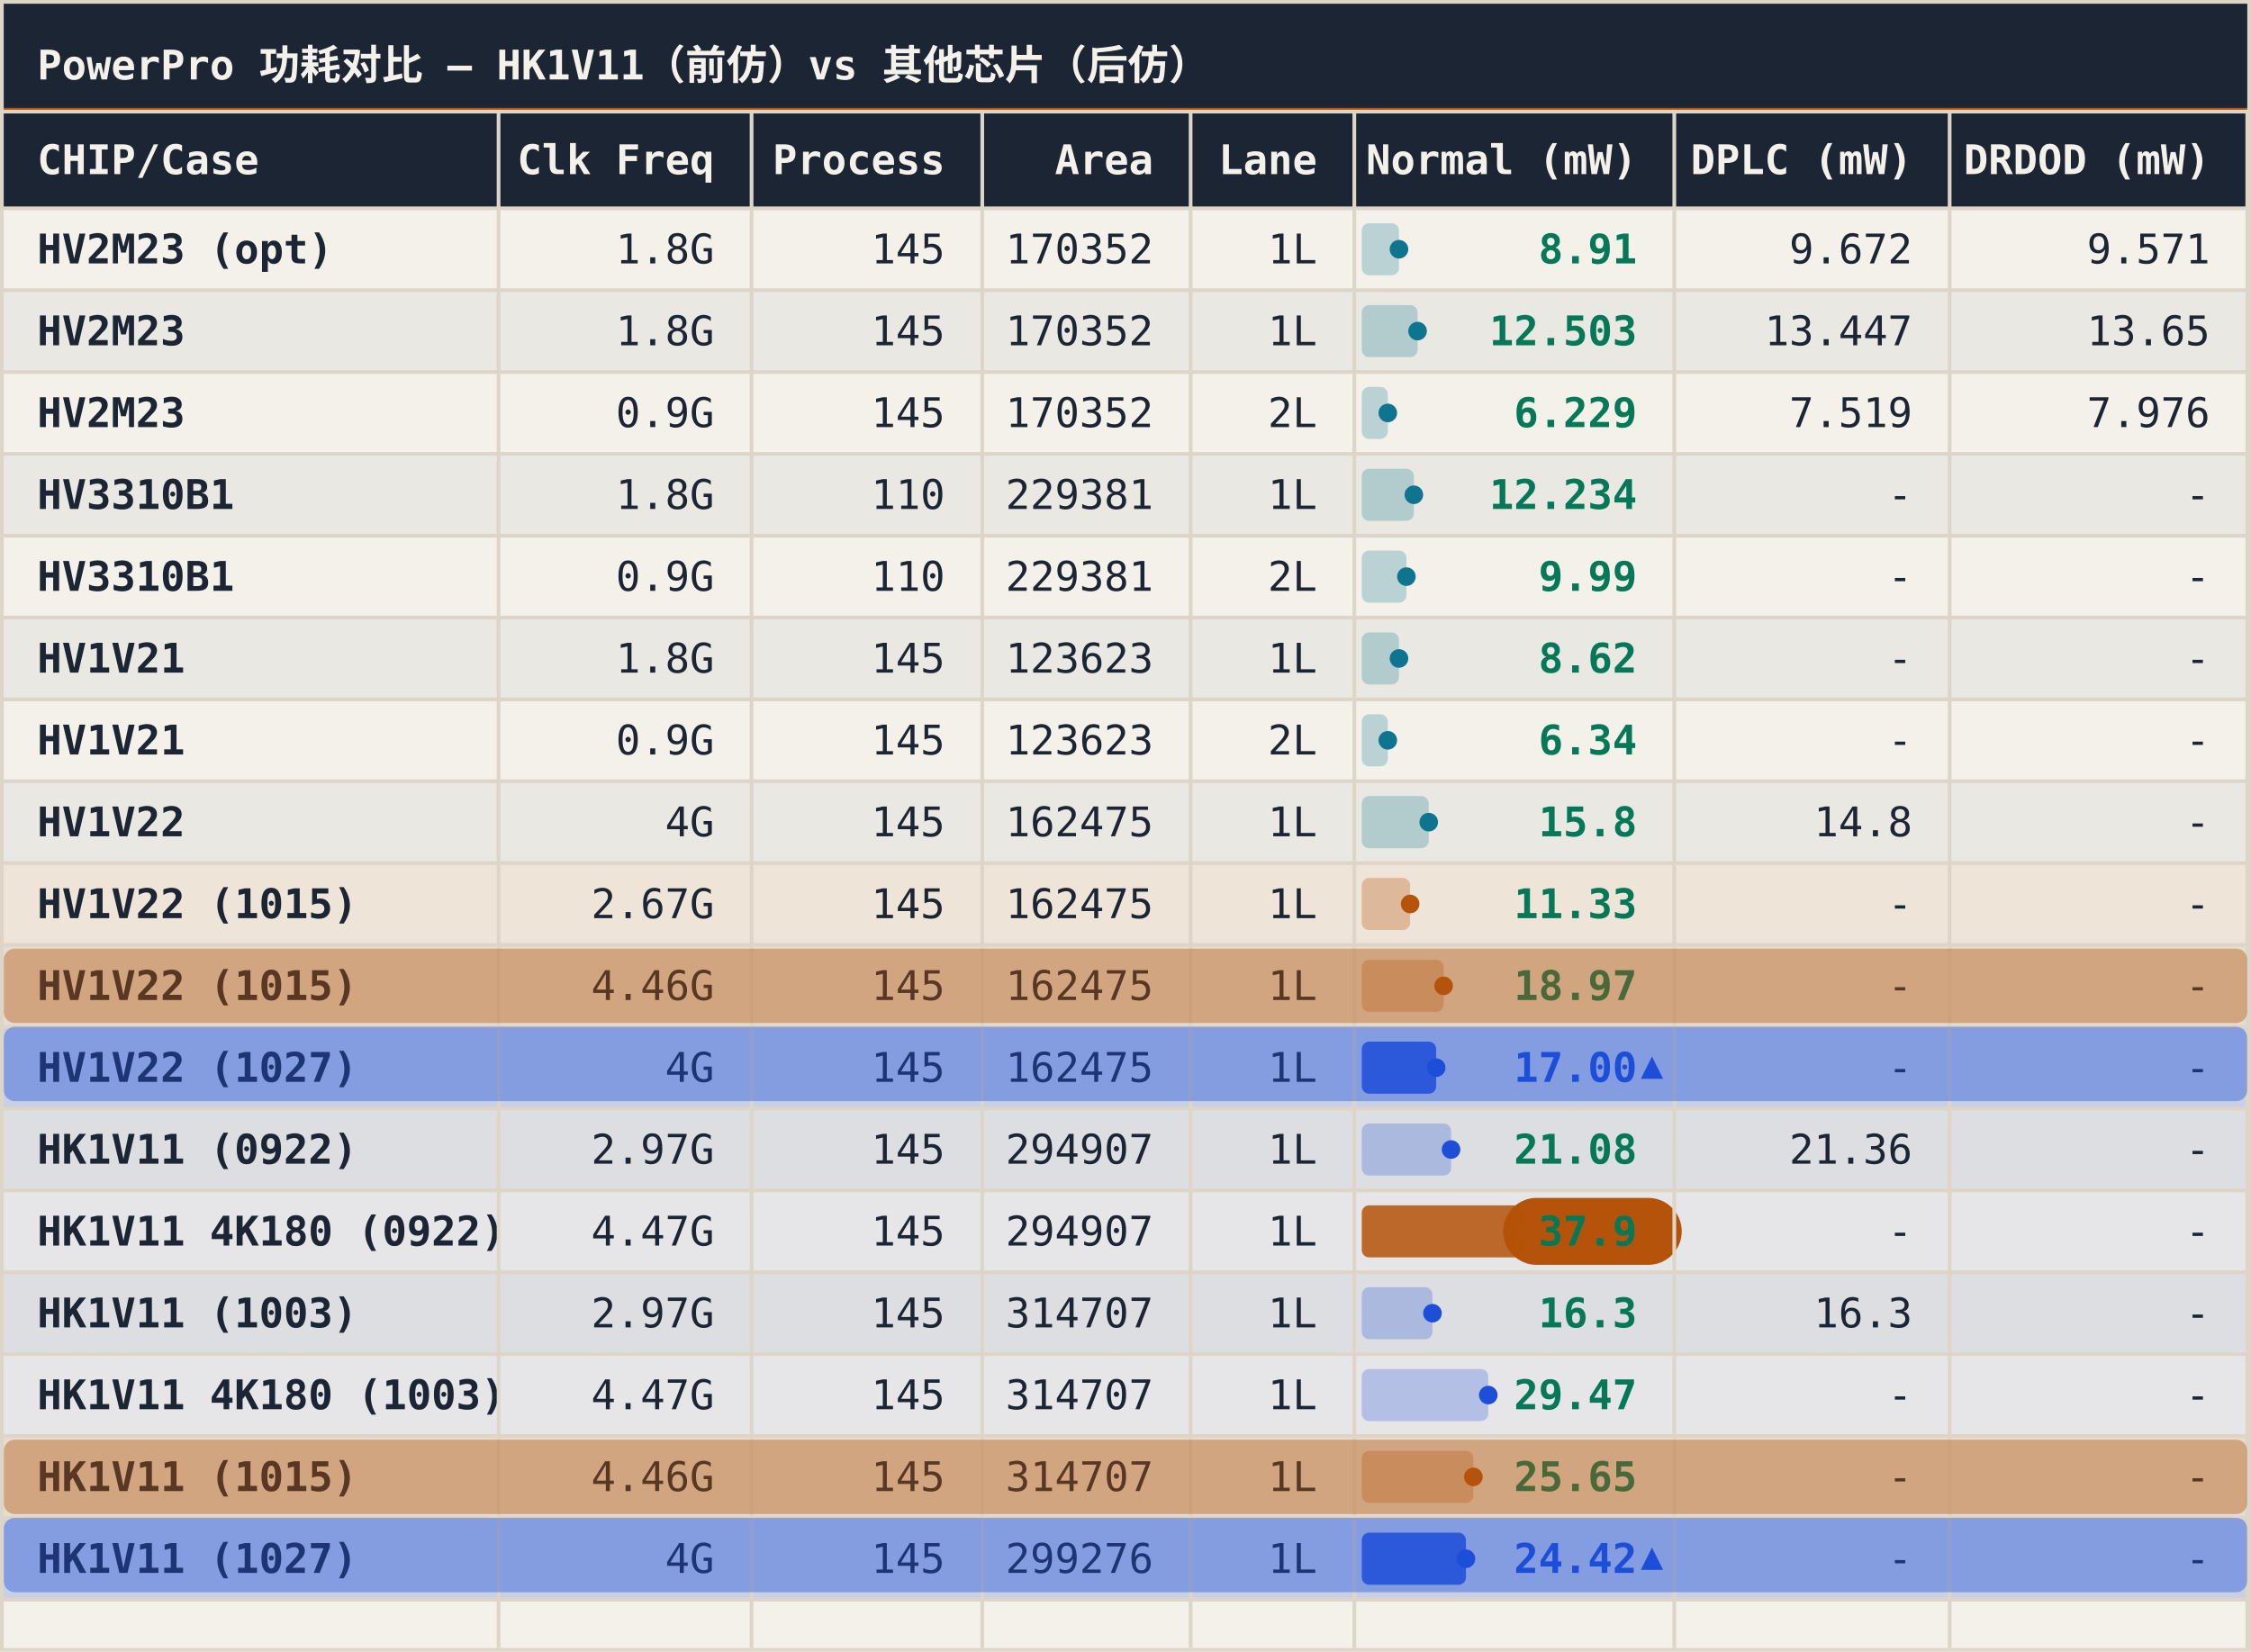
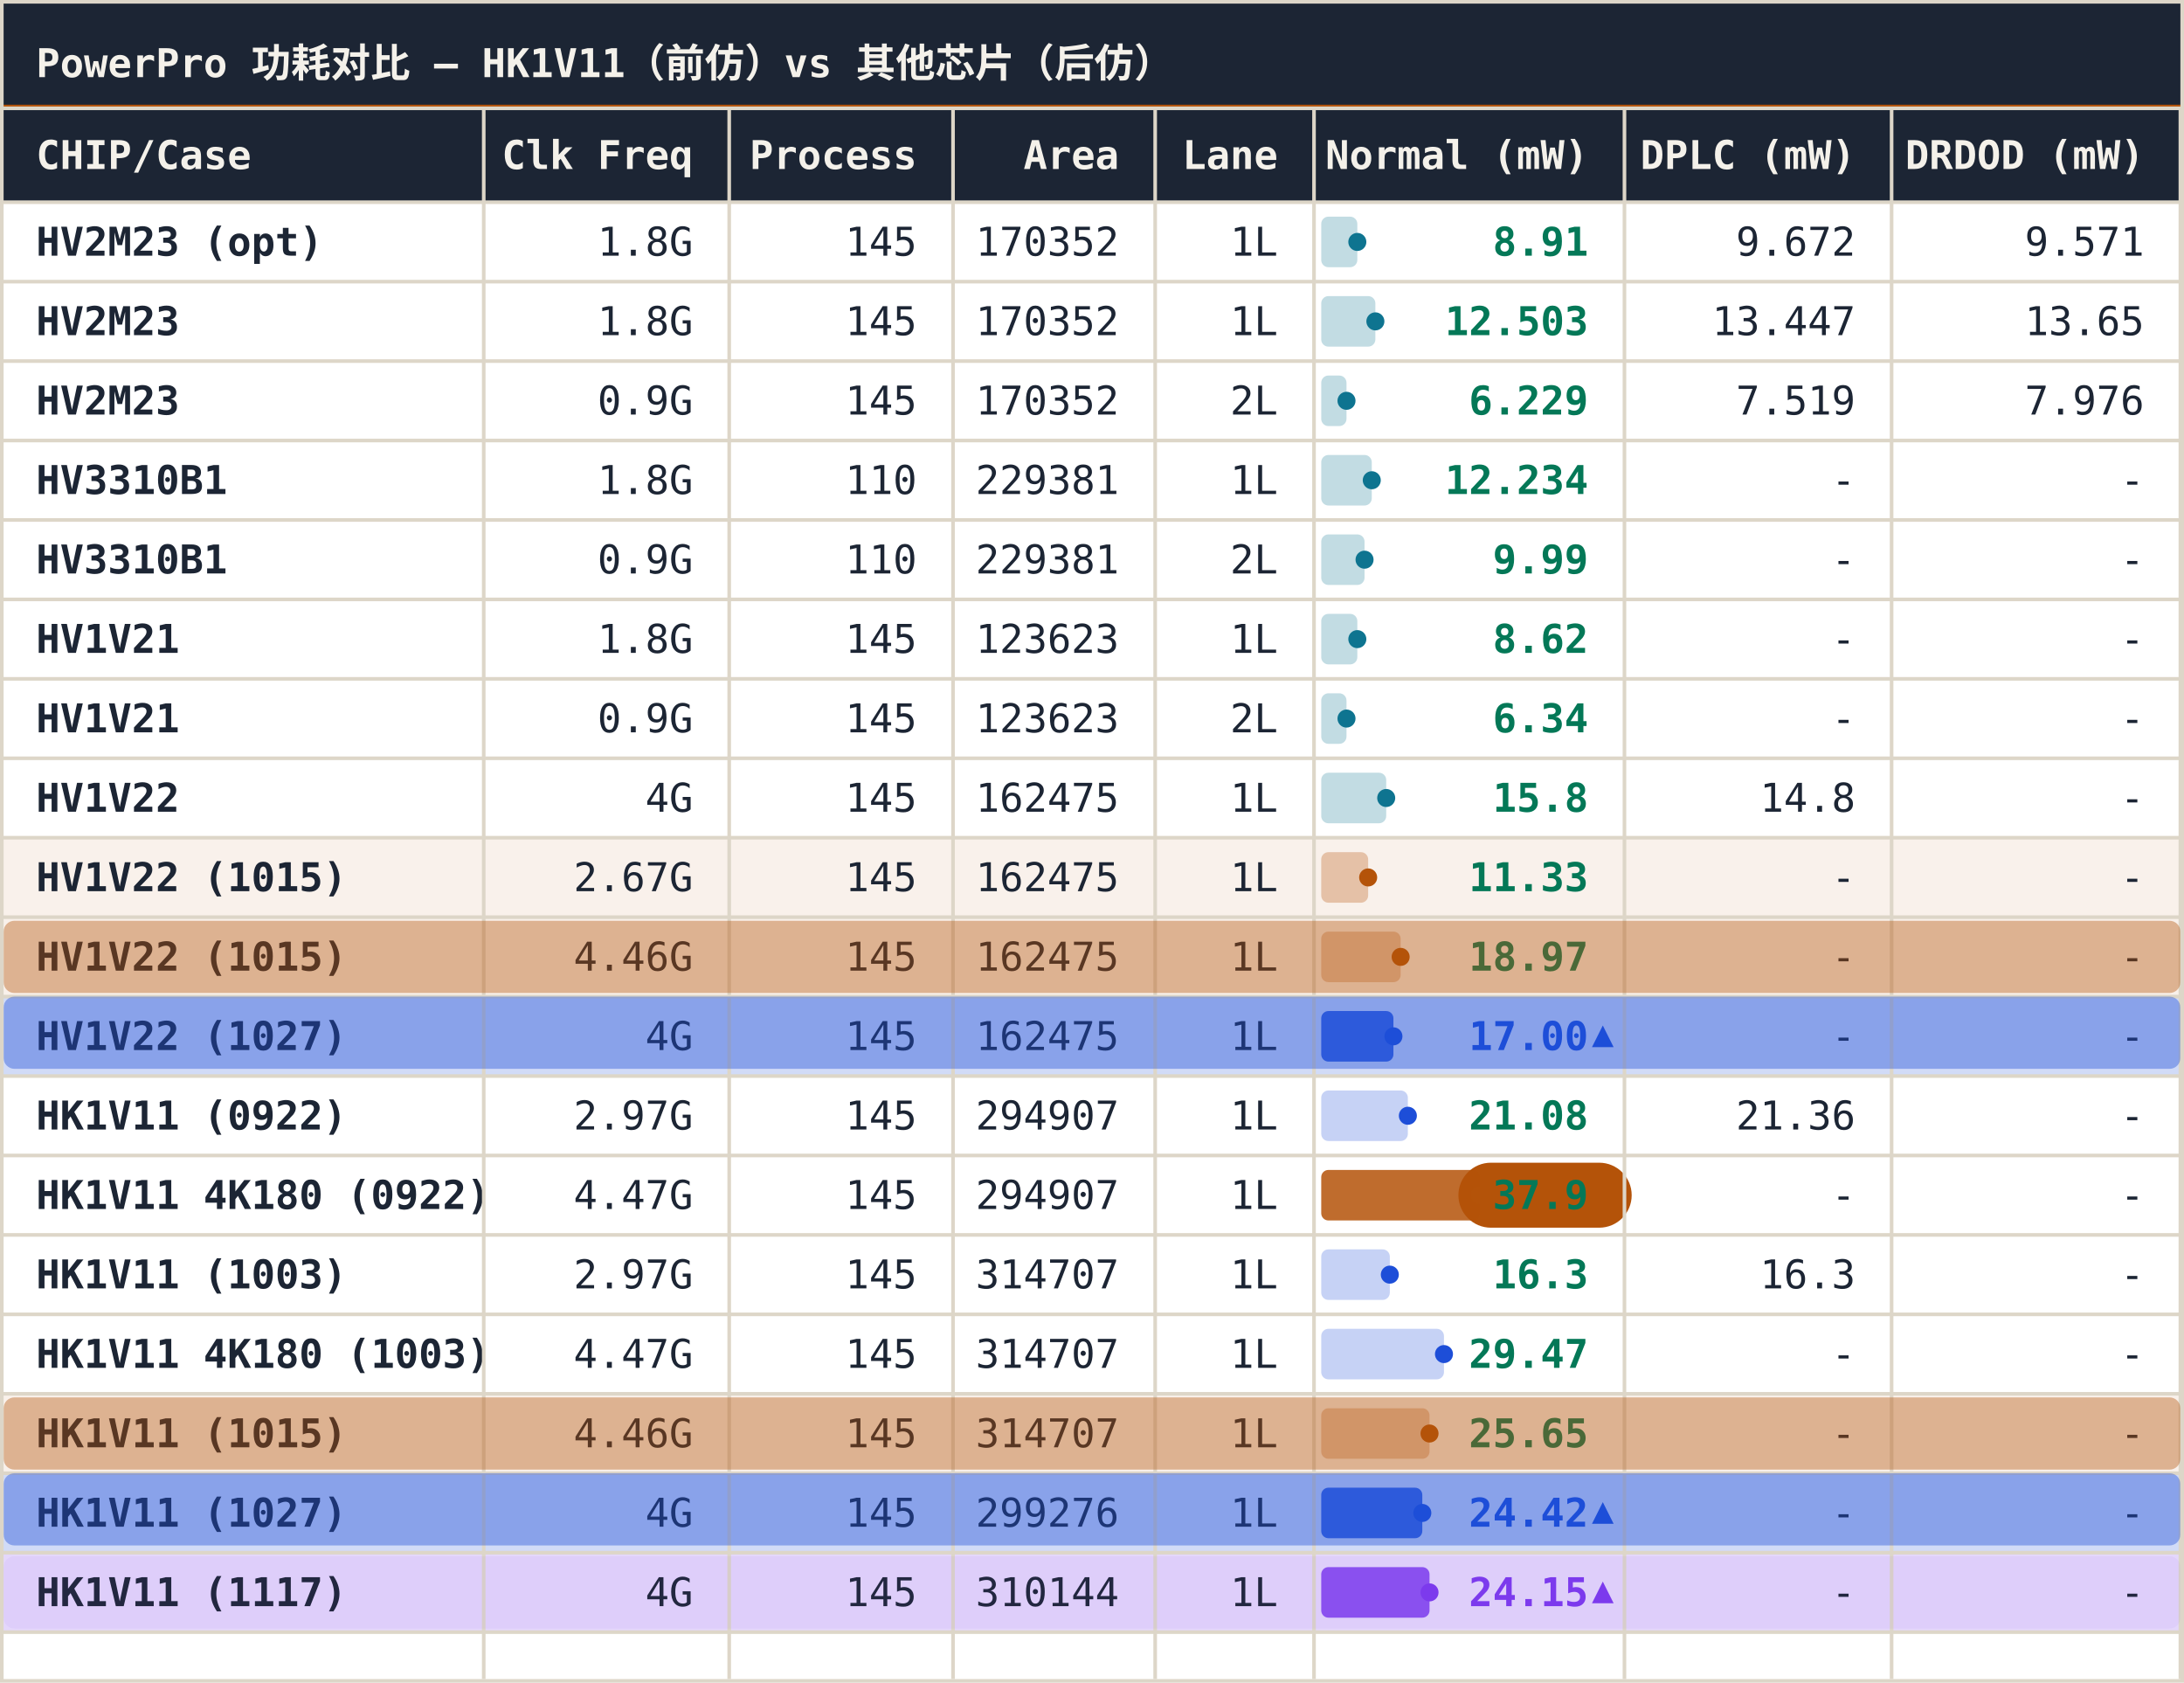
- <svg xmlns="http://www.w3.org/2000/svg" width="605" height="444" viewBox="0 0 605 444">
+ <svg xmlns="http://www.w3.org/2000/svg" width="605" height="466" viewBox="0 0 605 466">
  <style>
text{font-family:ui-monospace,Consolas,monospace,"Microsoft YaHei",sans-serif;font-size:11px;}




.in{}
.bar{transform-box:fill-box;transform-origin:left center;}
.r0{}
.b0{}
.r1{}
.b1{}
.r2{}
.b2{}
.r3{}
.b3{}
.r4{}
.b4{}
.r5{}
.b5{}
.r6{}
.b6{}
.r7{}
.b7{}
.r8{}
.b8{}
.r9{}
.b9{}
.r10{}
.b10{}
.r11{}
.b11{}
.r12{}
.b12{}
.r13{}
.b13{}
.r14{}
.b14{}
.r15{}
.b15{}
.r16{}
.b16{}
+ .r17{}
+ .b17{}
.sweep{transform-box:fill-box;transform-origin:left center;}
.cap{}
.breath{opacity:.4;}
.maxpulse{opacity:1;}

.breath2{opacity:.4;}
+ .breath3{opacity:.4;}
+ .cmpband3{transform-box:fill-box;transform-origin:left center;}

.dot{}
- .d0{}.d1{}.d2{}.d3{}.d4{}.d5{}.d6{}.d7{}.d8{}.d9{}.d10{}.d11{}.d12{}.d13{}.d14{}.d15{}.d16{}
+ .d0{}.d1{}.d2{}.d3{}.d4{}.d5{}.d6{}.d7{}.d8{}.d9{}.d10{}.d11{}.d12{}.d13{}.d14{}.d15{}.d16{}.d17{}

.peakglow{}

@media (prefers-reduced-motion:reduce){*{animation:none!important}}
</style>
  <defs>
    <clipPath id="cCmp">
      <rect x="1" y="255" width="603" height="20" />
      <rect x="1" y="387" width="603" height="20" />
    </clipPath>
    <clipPath id="cCmp2">
      <rect x="1" y="276" width="603" height="20" />
      <rect x="1" y="408" width="603" height="20" />
    </clipPath>
+     <clipPath id="cCmp3">
+       <rect x="1" y="431" width="603" height="20" />
+     </clipPath>
    <clipPath id="cBody">
-       <rect x="0" y="56" width="605" height="374" />
+       <rect x="0" y="56" width="605" height="396" />
    </clipPath>
+     <linearGradient id="gCmp3" x1="0" y1="0" x2="1" y2="0">
+       <stop offset="0" stop-color="#7c3aed" stop-opacity="0" />
+       <stop offset="0.5" stop-color="#7c3aed" stop-opacity="0.25" />
+       <stop offset="1" stop-color="#7c3aed" stop-opacity="0" />
+     </linearGradient>
  </defs>
-   <rect x="0" y="0" width="605" height="444" fill="#f4f1ea" />
+   <rect x="0" y="0" width="605" height="466" fill="#ffffff" />
  <g class="in">
    <rect x="0" y="0" width="605" height="30" fill="#1c2534" />
    <text x="10" y="15.0" dominant-baseline="central" fill="#f4f1ea" font-weight="bold">PowerPro 功耗对比 — HK1V11（前仿）vs 其他芯片（后仿）</text>
    <rect class="sweep" x="0" y="29" width="605" height="2" fill="#b45309" />
    <rect x="0" y="30" width="605" height="26" fill="#1c2534" />
    <text x="10" y="43.0" dominant-baseline="central" fill="#f4f1ea" font-weight="bold">CHIP/Case</text>
    <text x="192" y="43.0" text-anchor="end" dominant-baseline="central" fill="#f4f1ea" font-weight="bold">Clk Freq</text>
    <text x="254" y="43.0" text-anchor="end" dominant-baseline="central" fill="#f4f1ea" font-weight="bold">Process</text>
    <text x="310" y="43.0" text-anchor="end" dominant-baseline="central" fill="#f4f1ea" font-weight="bold">Area</text>
    <text x="354" y="43.0" text-anchor="end" dominant-baseline="central" fill="#f4f1ea" font-weight="bold">Lane</text>
    <text x="440" y="43.0" text-anchor="end" dominant-baseline="central" fill="#f4f1ea" font-weight="bold">Normal (mW)</text>
    <text x="514" y="43.0" text-anchor="end" dominant-baseline="central" fill="#f4f1ea" font-weight="bold">DPLC (mW)</text>
    <text x="594" y="43.0" text-anchor="end" dominant-baseline="central" fill="#f4f1ea" font-weight="bold">DRDOD (mW)</text>
  </g>
  <g class="r0">
    <rect class="bar b0" x="366" y="60" width="10" height="14" rx="2" fill="#0e7490" fill-opacity="0.25" />
    <circle class="dot d0" cx="376" cy="67" r="2.5" fill="#0e7490" />
    <text x="10" y="67.0" dominant-baseline="central" fill="#1c2534" font-weight="bold">HV2M23 (opt)</text>
    <text x="192" y="67.0" text-anchor="end" dominant-baseline="central" fill="#1c2534">1.8G</text>
    <text x="254" y="67.0" text-anchor="end" dominant-baseline="central" fill="#1c2534">145</text>
    <text x="310" y="67.0" text-anchor="end" dominant-baseline="central" fill="#1c2534">170352</text>
    <text x="354" y="67.0" text-anchor="end" dominant-baseline="central" fill="#1c2534">1L</text>
    <text x="440" y="67.0" text-anchor="end" dominant-baseline="central" fill="#047857" font-weight="bold">8.91</text>
    <text x="514" y="67.0" text-anchor="end" dominant-baseline="central" fill="#1c2534">9.672</text>
    <text x="594" y="67.0" text-anchor="end" dominant-baseline="central" fill="#1c2534">9.571</text>
  </g>
  <g class="r1">
-     <rect x="0" y="78" width="605" height="22" fill="#1c2534" fill-opacity="0.045" />
    <rect class="bar b1" x="366" y="82" width="15" height="14" rx="2" fill="#0e7490" fill-opacity="0.25" />
    <circle class="dot d1" cx="381" cy="89" r="2.5" fill="#0e7490" />
    <text x="10" y="89.0" dominant-baseline="central" fill="#1c2534" font-weight="bold">HV2M23</text>
    <text x="192" y="89.0" text-anchor="end" dominant-baseline="central" fill="#1c2534">1.8G</text>
    <text x="254" y="89.0" text-anchor="end" dominant-baseline="central" fill="#1c2534">145</text>
    <text x="310" y="89.0" text-anchor="end" dominant-baseline="central" fill="#1c2534">170352</text>
    <text x="354" y="89.0" text-anchor="end" dominant-baseline="central" fill="#1c2534">1L</text>
    <text x="440" y="89.0" text-anchor="end" dominant-baseline="central" fill="#047857" font-weight="bold">12.503</text>
    <text x="514" y="89.0" text-anchor="end" dominant-baseline="central" fill="#1c2534">13.447</text>
    <text x="594" y="89.0" text-anchor="end" dominant-baseline="central" fill="#1c2534">13.65</text>
  </g>
  <g class="r2">
    <rect class="bar b2" x="366" y="104" width="7" height="14" rx="2" fill="#0e7490" fill-opacity="0.25" />
    <circle class="dot d2" cx="373" cy="111" r="2.5" fill="#0e7490" />
    <text x="10" y="111.0" dominant-baseline="central" fill="#1c2534" font-weight="bold">HV2M23</text>
    <text x="192" y="111.0" text-anchor="end" dominant-baseline="central" fill="#1c2534">0.9G</text>
    <text x="254" y="111.0" text-anchor="end" dominant-baseline="central" fill="#1c2534">145</text>
    <text x="310" y="111.0" text-anchor="end" dominant-baseline="central" fill="#1c2534">170352</text>
    <text x="354" y="111.0" text-anchor="end" dominant-baseline="central" fill="#1c2534">2L</text>
    <text x="440" y="111.0" text-anchor="end" dominant-baseline="central" fill="#047857" font-weight="bold">6.229</text>
    <text x="514" y="111.0" text-anchor="end" dominant-baseline="central" fill="#1c2534">7.519</text>
    <text x="594" y="111.0" text-anchor="end" dominant-baseline="central" fill="#1c2534">7.976</text>
  </g>
  <g class="r3">
-     <rect x="0" y="122" width="605" height="22" fill="#1c2534" fill-opacity="0.045" />
    <rect class="bar b3" x="366" y="126" width="14" height="14" rx="2" fill="#0e7490" fill-opacity="0.25" />
    <circle class="dot d3" cx="380" cy="133" r="2.5" fill="#0e7490" />
    <text x="10" y="133.0" dominant-baseline="central" fill="#1c2534" font-weight="bold">HV3310B1</text>
    <text x="192" y="133.0" text-anchor="end" dominant-baseline="central" fill="#1c2534">1.8G</text>
    <text x="254" y="133.0" text-anchor="end" dominant-baseline="central" fill="#1c2534">110</text>
    <text x="310" y="133.0" text-anchor="end" dominant-baseline="central" fill="#1c2534">229381</text>
    <text x="354" y="133.0" text-anchor="end" dominant-baseline="central" fill="#1c2534">1L</text>
    <text x="440" y="133.0" text-anchor="end" dominant-baseline="central" fill="#047857" font-weight="bold">12.234</text>
    <text x="514" y="133.0" text-anchor="end" dominant-baseline="central" fill="#1c2534">-</text>
    <text x="594" y="133.0" text-anchor="end" dominant-baseline="central" fill="#1c2534">-</text>
  </g>
  <g class="r4">
    <rect class="bar b4" x="366" y="148" width="12" height="14" rx="2" fill="#0e7490" fill-opacity="0.25" />
    <circle class="dot d4" cx="378" cy="155" r="2.5" fill="#0e7490" />
    <text x="10" y="155.0" dominant-baseline="central" fill="#1c2534" font-weight="bold">HV3310B1</text>
    <text x="192" y="155.0" text-anchor="end" dominant-baseline="central" fill="#1c2534">0.9G</text>
    <text x="254" y="155.0" text-anchor="end" dominant-baseline="central" fill="#1c2534">110</text>
    <text x="310" y="155.0" text-anchor="end" dominant-baseline="central" fill="#1c2534">229381</text>
    <text x="354" y="155.0" text-anchor="end" dominant-baseline="central" fill="#1c2534">2L</text>
    <text x="440" y="155.0" text-anchor="end" dominant-baseline="central" fill="#047857" font-weight="bold">9.99</text>
    <text x="514" y="155.0" text-anchor="end" dominant-baseline="central" fill="#1c2534">-</text>
    <text x="594" y="155.0" text-anchor="end" dominant-baseline="central" fill="#1c2534">-</text>
  </g>
  <g class="r5">
-     <rect x="0" y="166" width="605" height="22" fill="#1c2534" fill-opacity="0.045" />
    <rect class="bar b5" x="366" y="170" width="10" height="14" rx="2" fill="#0e7490" fill-opacity="0.25" />
    <circle class="dot d5" cx="376" cy="177" r="2.5" fill="#0e7490" />
    <text x="10" y="177.0" dominant-baseline="central" fill="#1c2534" font-weight="bold">HV1V21</text>
    <text x="192" y="177.0" text-anchor="end" dominant-baseline="central" fill="#1c2534">1.8G</text>
    <text x="254" y="177.0" text-anchor="end" dominant-baseline="central" fill="#1c2534">145</text>
    <text x="310" y="177.0" text-anchor="end" dominant-baseline="central" fill="#1c2534">123623</text>
    <text x="354" y="177.0" text-anchor="end" dominant-baseline="central" fill="#1c2534">1L</text>
    <text x="440" y="177.0" text-anchor="end" dominant-baseline="central" fill="#047857" font-weight="bold">8.62</text>
    <text x="514" y="177.0" text-anchor="end" dominant-baseline="central" fill="#1c2534">-</text>
    <text x="594" y="177.0" text-anchor="end" dominant-baseline="central" fill="#1c2534">-</text>
  </g>
  <g class="r6">
    <rect class="bar b6" x="366" y="192" width="7" height="14" rx="2" fill="#0e7490" fill-opacity="0.25" />
    <circle class="dot d6" cx="373" cy="199" r="2.5" fill="#0e7490" />
    <text x="10" y="199.0" dominant-baseline="central" fill="#1c2534" font-weight="bold">HV1V21</text>
    <text x="192" y="199.0" text-anchor="end" dominant-baseline="central" fill="#1c2534">0.9G</text>
    <text x="254" y="199.0" text-anchor="end" dominant-baseline="central" fill="#1c2534">145</text>
    <text x="310" y="199.0" text-anchor="end" dominant-baseline="central" fill="#1c2534">123623</text>
    <text x="354" y="199.0" text-anchor="end" dominant-baseline="central" fill="#1c2534">2L</text>
    <text x="440" y="199.0" text-anchor="end" dominant-baseline="central" fill="#047857" font-weight="bold">6.34</text>
    <text x="514" y="199.0" text-anchor="end" dominant-baseline="central" fill="#1c2534">-</text>
    <text x="594" y="199.0" text-anchor="end" dominant-baseline="central" fill="#1c2534">-</text>
  </g>
  <g class="r7">
-     <rect x="0" y="210" width="605" height="22" fill="#1c2534" fill-opacity="0.045" />
    <rect class="bar b7" x="366" y="214" width="18" height="14" rx="2" fill="#0e7490" fill-opacity="0.25" />
    <circle class="dot d7" cx="384" cy="221" r="2.5" fill="#0e7490" />
    <text x="10" y="221.0" dominant-baseline="central" fill="#1c2534" font-weight="bold">HV1V22</text>
    <text x="192" y="221.0" text-anchor="end" dominant-baseline="central" fill="#1c2534">4G</text>
    <text x="254" y="221.0" text-anchor="end" dominant-baseline="central" fill="#1c2534">145</text>
    <text x="310" y="221.0" text-anchor="end" dominant-baseline="central" fill="#1c2534">162475</text>
    <text x="354" y="221.0" text-anchor="end" dominant-baseline="central" fill="#1c2534">1L</text>
    <text x="440" y="221.0" text-anchor="end" dominant-baseline="central" fill="#047857" font-weight="bold">15.8</text>
    <text x="514" y="221.0" text-anchor="end" dominant-baseline="central" fill="#1c2534">14.8</text>
    <text x="594" y="221.0" text-anchor="end" dominant-baseline="central" fill="#1c2534">-</text>
  </g>
  <g class="r8">
    <rect x="0" y="232" width="605" height="22" fill="#b45309" fill-opacity="0.08" />
    <rect class="bar b8" x="366" y="236" width="13" height="14" rx="2" fill="#b45309" fill-opacity="0.30" />
    <circle class="dot d8" cx="379" cy="243" r="2.5" fill="#b45309" />
    <text x="10" y="243.0" dominant-baseline="central" fill="#1c2534" font-weight="bold">HV1V22 (1015)</text>
    <text x="192" y="243.0" text-anchor="end" dominant-baseline="central" fill="#1c2534">2.67G</text>
    <text x="254" y="243.0" text-anchor="end" dominant-baseline="central" fill="#1c2534">145</text>
    <text x="310" y="243.0" text-anchor="end" dominant-baseline="central" fill="#1c2534">162475</text>
    <text x="354" y="243.0" text-anchor="end" dominant-baseline="central" fill="#1c2534">1L</text>
    <text x="440" y="243.0" text-anchor="end" dominant-baseline="central" fill="#047857" font-weight="bold">11.33</text>
    <text x="514" y="243.0" text-anchor="end" dominant-baseline="central" fill="#1c2534">-</text>
    <text x="594" y="243.0" text-anchor="end" dominant-baseline="central" fill="#1c2534">-</text>
  </g>
  <g class="r9">
-     <rect x="0" y="254" width="605" height="22" fill="#1c2534" fill-opacity="0.045" />
    <rect x="0" y="254" width="605" height="22" fill="#b45309" fill-opacity="0.08" />
    <rect class="bar b9" x="366" y="258" width="22" height="14" rx="2" fill="#b45309" fill-opacity="0.30" />
    <circle class="dot d9" cx="388" cy="265" r="2.5" fill="#b45309" />
    <text x="10" y="265.0" dominant-baseline="central" fill="#1c2534" font-weight="bold">HV1V22 (1015)</text>
    <text x="192" y="265.0" text-anchor="end" dominant-baseline="central" fill="#1c2534">4.46G</text>
    <text x="254" y="265.0" text-anchor="end" dominant-baseline="central" fill="#1c2534">145</text>
    <text x="310" y="265.0" text-anchor="end" dominant-baseline="central" fill="#1c2534">162475</text>
    <text x="354" y="265.0" text-anchor="end" dominant-baseline="central" fill="#1c2534">1L</text>
    <text x="440" y="265.0" text-anchor="end" dominant-baseline="central" fill="#047857" font-weight="bold">18.97</text>
    <text x="514" y="265.0" text-anchor="end" dominant-baseline="central" fill="#1c2534">-</text>
    <text x="594" y="265.0" text-anchor="end" dominant-baseline="central" fill="#1c2534">-</text>
  </g>
  <g class="r10">
    <rect x="0" y="276" width="605" height="22" fill="#1d4ed8" fill-opacity="0.20" />
    <rect class="bar b10" x="366" y="280" width="20" height="14" rx="2" fill="#1d4ed8" fill-opacity="0.85" />
    <path d="M441 290 L447 290 L444 284 Z" fill="#1d4ed8" />
    <circle class="dot d10" cx="386" cy="287" r="2.5" fill="#1d4ed8" />
    <text x="10" y="287.0" dominant-baseline="central" fill="#1c2534" font-weight="bold">HV1V22 (1027)</text>
    <text x="192" y="287.0" text-anchor="end" dominant-baseline="central" fill="#1c2534">4G</text>
    <text x="254" y="287.0" text-anchor="end" dominant-baseline="central" fill="#1c2534">145</text>
    <text x="310" y="287.0" text-anchor="end" dominant-baseline="central" fill="#1c2534">162475</text>
    <text x="354" y="287.0" text-anchor="end" dominant-baseline="central" fill="#1c2534">1L</text>
    <text x="440" y="287.0" text-anchor="end" dominant-baseline="central" fill="#1d4ed8" font-weight="bold">17.00</text>
    <text x="514" y="287.0" text-anchor="end" dominant-baseline="central" fill="#1c2534">-</text>
    <text x="594" y="287.0" text-anchor="end" dominant-baseline="central" fill="#1c2534">-</text>
  </g>
  <g class="r11">
-     <rect x="0" y="298" width="605" height="22" fill="#1c2534" fill-opacity="0.045" />
-     <rect x="0" y="298" width="605" height="22" fill="#1d4ed8" fill-opacity="0.07" />
    <rect class="bar b11" x="366" y="302" width="24" height="14" rx="2" fill="#1d4ed8" fill-opacity="0.25" />
    <circle class="dot d11" cx="390" cy="309" r="2.5" fill="#1d4ed8" />
    <text x="10" y="309.0" dominant-baseline="central" fill="#1c2534" font-weight="bold">HK1V11 (0922)</text>
    <text x="192" y="309.0" text-anchor="end" dominant-baseline="central" fill="#1c2534">2.97G</text>
    <text x="254" y="309.0" text-anchor="end" dominant-baseline="central" fill="#1c2534">145</text>
    <text x="310" y="309.0" text-anchor="end" dominant-baseline="central" fill="#1c2534">294907</text>
    <text x="354" y="309.0" text-anchor="end" dominant-baseline="central" fill="#1c2534">1L</text>
    <text x="440" y="309.0" text-anchor="end" dominant-baseline="central" fill="#047857" font-weight="bold">21.08</text>
    <text x="514" y="309.0" text-anchor="end" dominant-baseline="central" fill="#1c2534">21.36</text>
    <text x="594" y="309.0" text-anchor="end" dominant-baseline="central" fill="#1c2534">-</text>
  </g>
  <g class="r12">
-     <rect x="0" y="320" width="605" height="22" fill="#1d4ed8" fill-opacity="0.07" />
    <rect class="peakglow" x="404" y="322" width="48" height="18" rx="9" fill="#b45309" />
    <g class="maxpulse">
      <rect class="bar b12" x="366" y="324" width="44" height="14" rx="2" fill="#b45309" fill-opacity="0.85" />
      <path d="M441 334 L447 334 L444 328 Z" fill="#b45309" />
    </g>
    <circle class="dot d12" cx="410" cy="331" r="2.5" fill="#b45309" />
    <text x="10" y="331.0" dominant-baseline="central" fill="#1c2534" font-weight="bold">HK1V11 4K180 (0922)</text>
    <text x="192" y="331.0" text-anchor="end" dominant-baseline="central" fill="#1c2534">4.47G</text>
    <text x="254" y="331.0" text-anchor="end" dominant-baseline="central" fill="#1c2534">145</text>
    <text x="310" y="331.0" text-anchor="end" dominant-baseline="central" fill="#1c2534">294907</text>
    <text x="354" y="331.0" text-anchor="end" dominant-baseline="central" fill="#1c2534">1L</text>
    <text x="440" y="331.0" text-anchor="end" dominant-baseline="central" fill="#047857" font-weight="bold">37.9</text>
    <text x="514" y="331.0" text-anchor="end" dominant-baseline="central" fill="#1c2534">-</text>
    <text x="594" y="331.0" text-anchor="end" dominant-baseline="central" fill="#1c2534">-</text>
  </g>
  <g class="r13">
-     <rect x="0" y="342" width="605" height="22" fill="#1c2534" fill-opacity="0.045" />
-     <rect x="0" y="342" width="605" height="22" fill="#1d4ed8" fill-opacity="0.07" />
    <rect class="bar b13" x="366" y="346" width="19" height="14" rx="2" fill="#1d4ed8" fill-opacity="0.25" />
    <circle class="dot d13" cx="385" cy="353" r="2.5" fill="#1d4ed8" />
    <text x="10" y="353.0" dominant-baseline="central" fill="#1c2534" font-weight="bold">HK1V11 (1003)</text>
    <text x="192" y="353.0" text-anchor="end" dominant-baseline="central" fill="#1c2534">2.97G</text>
    <text x="254" y="353.0" text-anchor="end" dominant-baseline="central" fill="#1c2534">145</text>
    <text x="310" y="353.0" text-anchor="end" dominant-baseline="central" fill="#1c2534">314707</text>
    <text x="354" y="353.0" text-anchor="end" dominant-baseline="central" fill="#1c2534">1L</text>
    <text x="440" y="353.0" text-anchor="end" dominant-baseline="central" fill="#047857" font-weight="bold">16.3</text>
    <text x="514" y="353.0" text-anchor="end" dominant-baseline="central" fill="#1c2534">16.3</text>
    <text x="594" y="353.0" text-anchor="end" dominant-baseline="central" fill="#1c2534">-</text>
  </g>
  <g class="r14">
-     <rect x="0" y="364" width="605" height="22" fill="#1d4ed8" fill-opacity="0.07" />
    <rect class="bar b14" x="366" y="368" width="34" height="14" rx="2" fill="#1d4ed8" fill-opacity="0.25" />
    <circle class="dot d14" cx="400" cy="375" r="2.5" fill="#1d4ed8" />
    <text x="10" y="375.0" dominant-baseline="central" fill="#1c2534" font-weight="bold">HK1V11 4K180 (1003)</text>
    <text x="192" y="375.0" text-anchor="end" dominant-baseline="central" fill="#1c2534">4.47G</text>
    <text x="254" y="375.0" text-anchor="end" dominant-baseline="central" fill="#1c2534">145</text>
    <text x="310" y="375.0" text-anchor="end" dominant-baseline="central" fill="#1c2534">314707</text>
    <text x="354" y="375.0" text-anchor="end" dominant-baseline="central" fill="#1c2534">1L</text>
    <text x="440" y="375.0" text-anchor="end" dominant-baseline="central" fill="#047857" font-weight="bold">29.47</text>
    <text x="514" y="375.0" text-anchor="end" dominant-baseline="central" fill="#1c2534">-</text>
    <text x="594" y="375.0" text-anchor="end" dominant-baseline="central" fill="#1c2534">-</text>
  </g>
  <g class="r15">
-     <rect x="0" y="386" width="605" height="22" fill="#1c2534" fill-opacity="0.045" />
    <rect x="0" y="386" width="605" height="22" fill="#b45309" fill-opacity="0.08" />
    <rect class="bar b15" x="366" y="390" width="30" height="14" rx="2" fill="#b45309" fill-opacity="0.30" />
    <circle class="dot d15" cx="396" cy="397" r="2.5" fill="#b45309" />
    <text x="10" y="397.0" dominant-baseline="central" fill="#1c2534" font-weight="bold">HK1V11 (1015)</text>
    <text x="192" y="397.0" text-anchor="end" dominant-baseline="central" fill="#1c2534">4.46G</text>
    <text x="254" y="397.0" text-anchor="end" dominant-baseline="central" fill="#1c2534">145</text>
    <text x="310" y="397.0" text-anchor="end" dominant-baseline="central" fill="#1c2534">314707</text>
    <text x="354" y="397.0" text-anchor="end" dominant-baseline="central" fill="#1c2534">1L</text>
    <text x="440" y="397.0" text-anchor="end" dominant-baseline="central" fill="#047857" font-weight="bold">25.65</text>
    <text x="514" y="397.0" text-anchor="end" dominant-baseline="central" fill="#1c2534">-</text>
    <text x="594" y="397.0" text-anchor="end" dominant-baseline="central" fill="#1c2534">-</text>
  </g>
  <g class="r16">
    <rect x="0" y="408" width="605" height="22" fill="#1d4ed8" fill-opacity="0.20" />
    <rect class="bar b16" x="366" y="412" width="28" height="14" rx="2" fill="#1d4ed8" fill-opacity="0.85" />
    <path d="M441 422 L447 422 L444 416 Z" fill="#1d4ed8" />
    <circle class="dot d16" cx="394" cy="419" r="2.5" fill="#1d4ed8" />
    <text x="10" y="419.0" dominant-baseline="central" fill="#1c2534" font-weight="bold">HK1V11 (1027)</text>
    <text x="192" y="419.0" text-anchor="end" dominant-baseline="central" fill="#1c2534">4G</text>
    <text x="254" y="419.0" text-anchor="end" dominant-baseline="central" fill="#1c2534">145</text>
    <text x="310" y="419.0" text-anchor="end" dominant-baseline="central" fill="#1c2534">299276</text>
    <text x="354" y="419.0" text-anchor="end" dominant-baseline="central" fill="#1c2534">1L</text>
    <text x="440" y="419.0" text-anchor="end" dominant-baseline="central" fill="#1d4ed8" font-weight="bold">24.42</text>
    <text x="514" y="419.0" text-anchor="end" dominant-baseline="central" fill="#1c2534">-</text>
    <text x="594" y="419.0" text-anchor="end" dominant-baseline="central" fill="#1c2534">-</text>
  </g>
+   <g class="r17">
+     <rect x="0" y="430" width="605" height="22" fill="#7c3aed" fill-opacity="0.20" />
+     <rect class="bar b17" x="366" y="434" width="30" height="14" rx="2" fill="#7c3aed" fill-opacity="0.85" />
+     <path d="M441 444 L447 444 L444 438 Z" fill="#7c3aed" />
+     <circle class="dot d17" cx="396" cy="441" r="2.5" fill="#7c3aed" />
+     <text x="10" y="441.0" dominant-baseline="central" fill="#1c2534" font-weight="bold">HK1V11 (1117)</text>
+     <text x="192" y="441.0" text-anchor="end" dominant-baseline="central" fill="#1c2534">4G</text>
+     <text x="254" y="441.0" text-anchor="end" dominant-baseline="central" fill="#1c2534">145</text>
+     <text x="310" y="441.0" text-anchor="end" dominant-baseline="central" fill="#1c2534">310144</text>
+     <text x="354" y="441.0" text-anchor="end" dominant-baseline="central" fill="#1c2534">1L</text>
+     <text x="440" y="441.0" text-anchor="end" dominant-baseline="central" fill="#7c3aed" font-weight="bold">24.15</text>
+     <text x="514" y="441.0" text-anchor="end" dominant-baseline="central" fill="#1c2534">-</text>
+     <text x="594" y="441.0" text-anchor="end" dominant-baseline="central" fill="#1c2534">-</text>
+   </g>
  <g clip-path="url(#cBody)" />
  <g stroke="#ddd6c8" stroke-width="1">
-     <line x1="0" y1="30" x2="0" y2="443" />
-     <line x1="134" y1="30" x2="134" y2="443" />
-     <line x1="202" y1="30" x2="202" y2="443" />
-     <line x1="264" y1="30" x2="264" y2="443" />
-     <line x1="320" y1="30" x2="320" y2="443" />
-     <line x1="364" y1="30" x2="364" y2="443" />
-     <line x1="450" y1="30" x2="450" y2="443" />
-     <line x1="524" y1="30" x2="524" y2="443" />
-     <line x1="604" y1="30" x2="604" y2="443" />
+     <line x1="0" y1="30" x2="0" y2="465" />
+     <line x1="134" y1="30" x2="134" y2="465" />
+     <line x1="202" y1="30" x2="202" y2="465" />
+     <line x1="264" y1="30" x2="264" y2="465" />
+     <line x1="320" y1="30" x2="320" y2="465" />
+     <line x1="364" y1="30" x2="364" y2="465" />
+     <line x1="450" y1="30" x2="450" y2="465" />
+     <line x1="524" y1="30" x2="524" y2="465" />
+     <line x1="604" y1="30" x2="604" y2="465" />
    <line x1="0" y1="30" x2="605" y2="30" />
    <line x1="0" y1="56" x2="605" y2="56" />
    <line x1="0" y1="78" x2="605" y2="78" />
    <line x1="0" y1="100" x2="605" y2="100" />
    <line x1="0" y1="122" x2="605" y2="122" />
    <line x1="0" y1="144" x2="605" y2="144" />
    <line x1="0" y1="166" x2="605" y2="166" />
    <line x1="0" y1="188" x2="605" y2="188" />
    <line x1="0" y1="210" x2="605" y2="210" />
    <line x1="0" y1="232" x2="605" y2="232" />
    <line x1="0" y1="254" x2="605" y2="254" />
    <line x1="0" y1="276" x2="605" y2="276" />
    <line x1="0" y1="298" x2="605" y2="298" />
    <line x1="0" y1="320" x2="605" y2="320" />
    <line x1="0" y1="342" x2="605" y2="342" />
    <line x1="0" y1="364" x2="605" y2="364" />
    <line x1="0" y1="386" x2="605" y2="386" />
    <line x1="0" y1="408" x2="605" y2="408" />
    <line x1="0" y1="430" x2="605" y2="430" />
+     <line x1="0" y1="452" x2="605" y2="452" />
  </g>
  <g class="breath" fill="#b45309">
    <rect x="1" y="255" width="603" height="20" rx="3" />
    <rect x="1" y="387" width="603" height="20" rx="3" />
  </g>
  <g class="breath2" fill="#1d4ed8">
    <rect x="1" y="276" width="603" height="20" rx="3" />
    <rect x="1" y="408" width="603" height="20" rx="3" />
  </g>
+   <g class="breath3" fill="#7c3aed" fill-opacity="0.16">
+     <rect x="1" y="431" width="603" height="20" rx="3" />
+   </g>
  <g clip-path="url(#cCmp)" />
  <g clip-path="url(#cCmp2)" />
-   <rect x="0.5" y="0.5" width="604" height="443" fill="none" stroke="#ddd6c8" stroke-width="1" />
+   <g clip-path="url(#cCmp3)" />
+   <rect x="0.5" y="0.5" width="604" height="465" fill="none" stroke="#ddd6c8" stroke-width="1" />
</svg>
